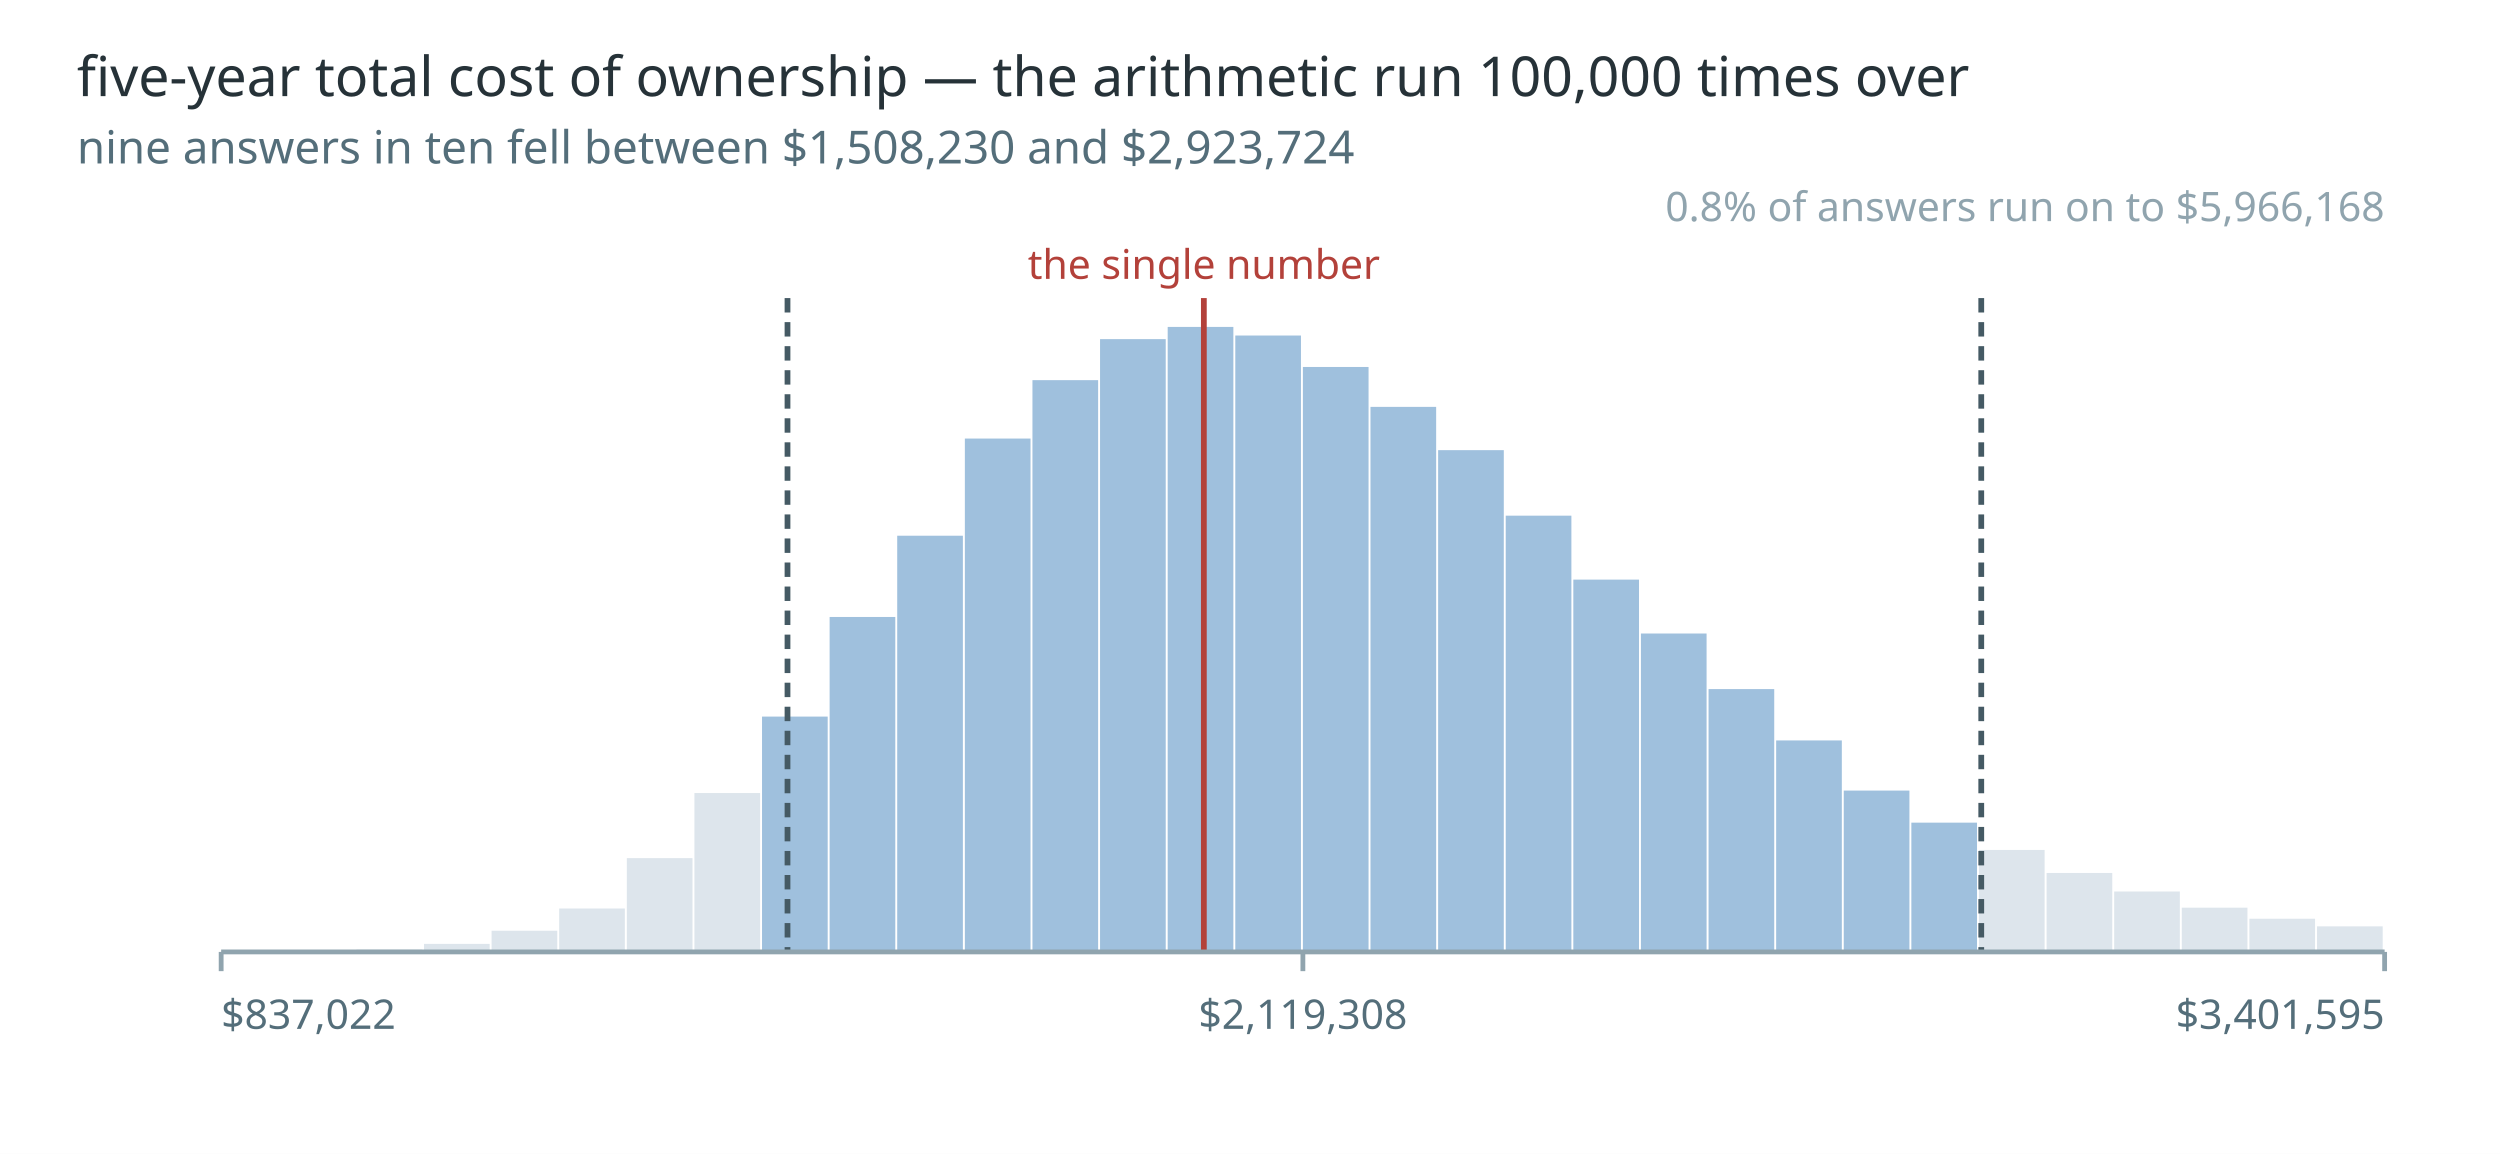
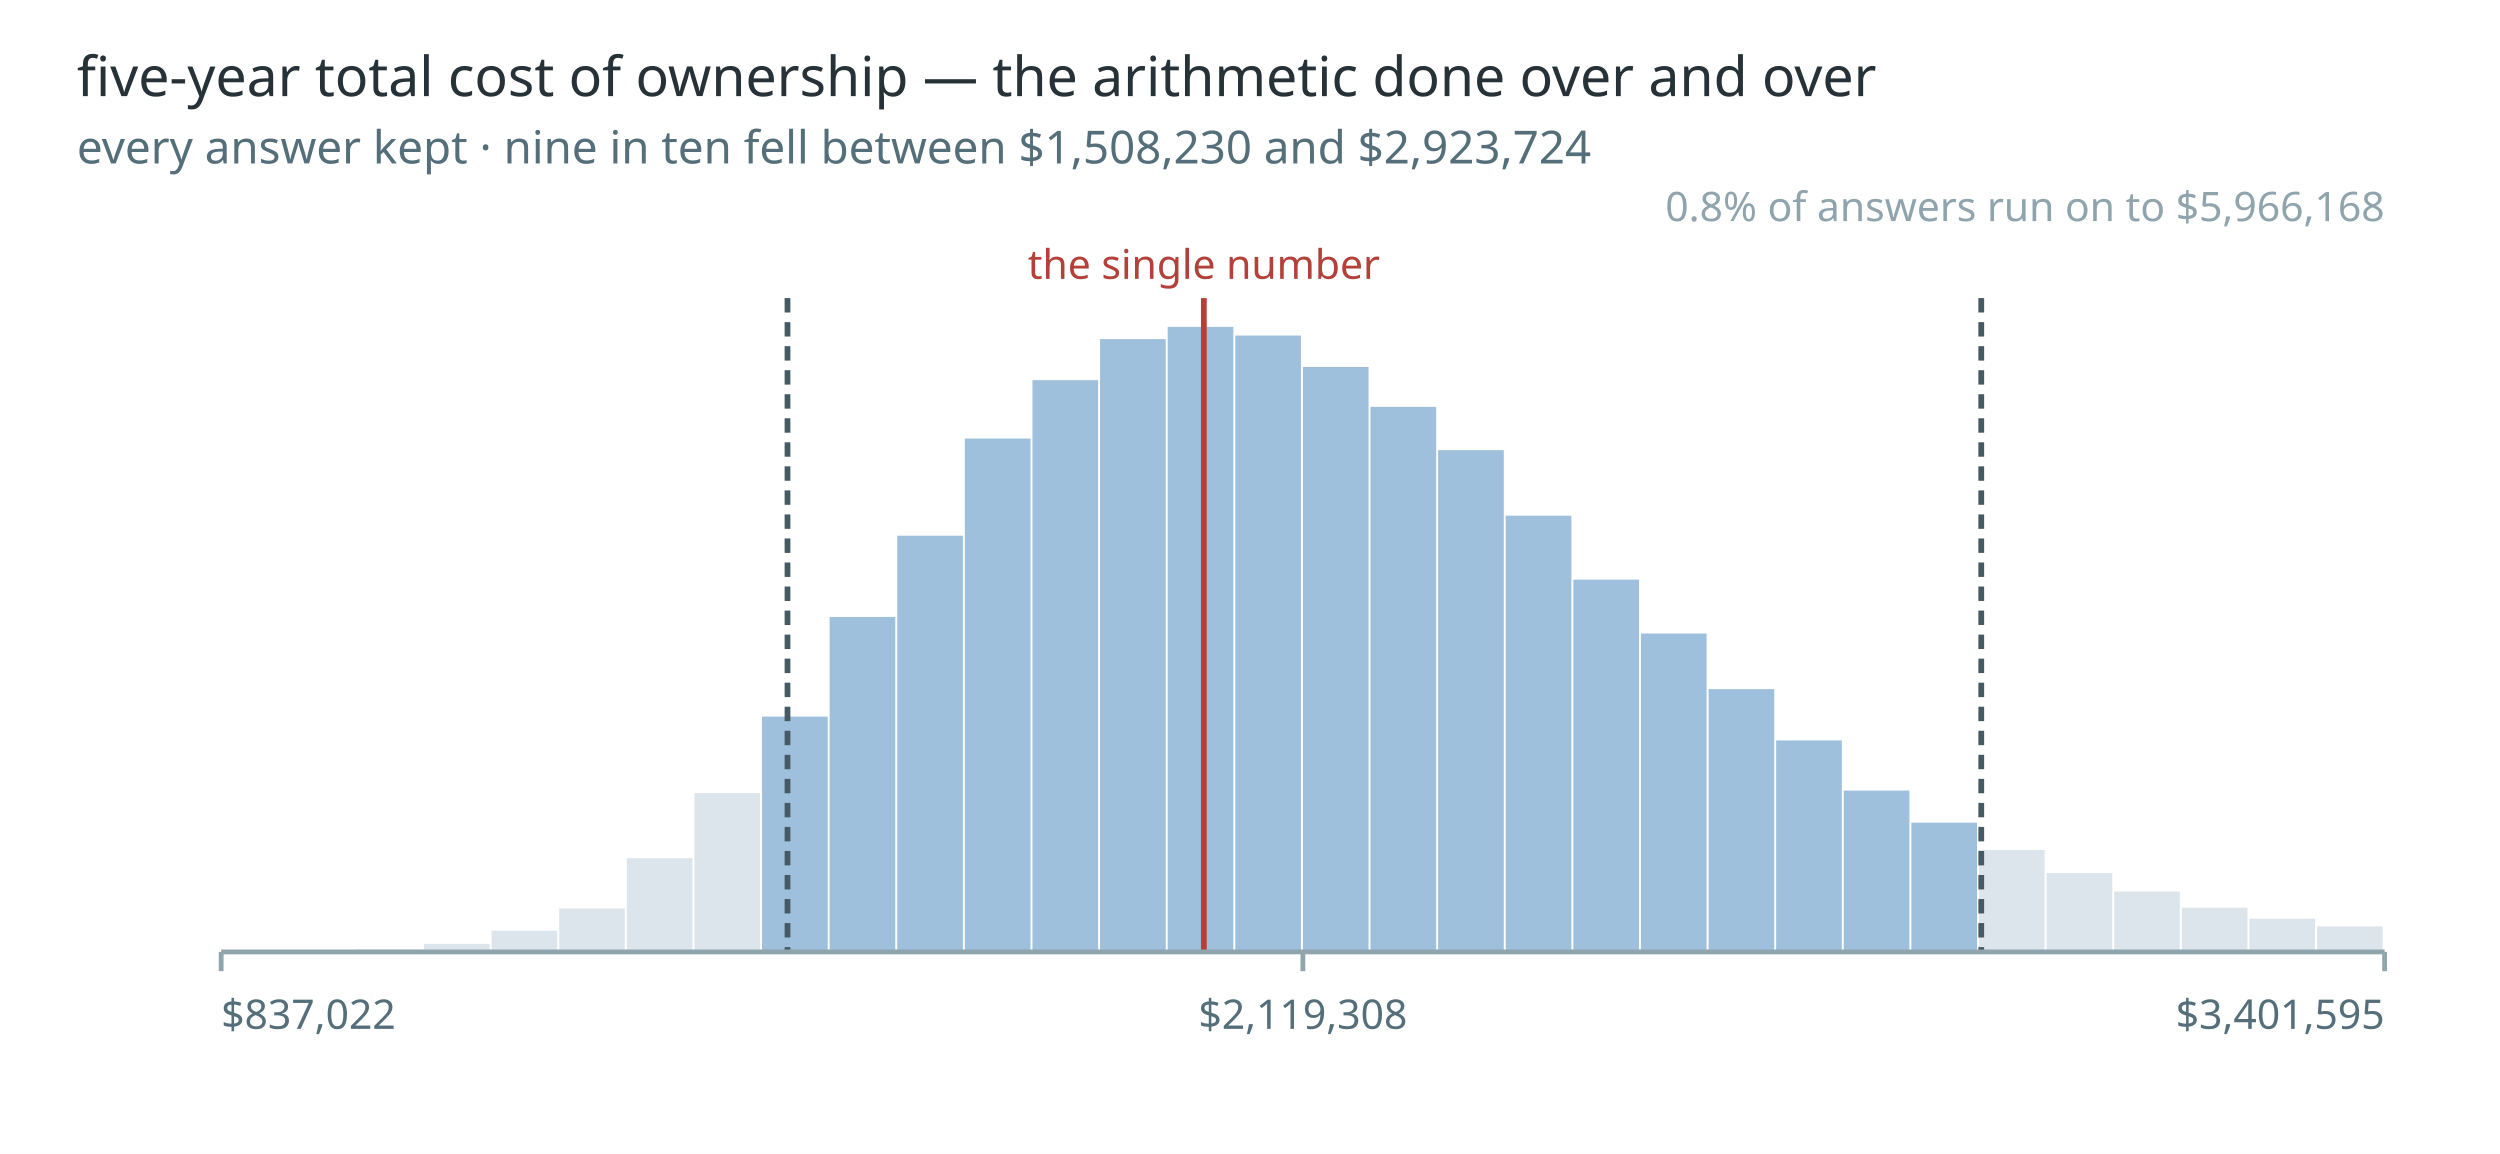
<svg xmlns="http://www.w3.org/2000/svg" viewBox="0 0 520 240" width="520" height="240" role="img" font-family="system-ui, sans-serif">
  <rect width="520" height="240" fill="#ffffff" />
-   <text x="16" y="20" font-size="11.5" fill="#263238">five-year total cost of ownership — the arithmetic run 100,000 times over</text>
-   <text x="16" y="34" font-size="9.5" fill="#546e7a">nine answers in ten fell between $1,508,230 and $2,923,724</text>
+   <text x="16" y="20" font-size="11.5" fill="#263238">five-year total cost of ownership — the arithmetic done over and over</text>
+   <text x="16" y="34" font-size="9.5" fill="#546e7a">every answer kept · nine in ten fell between $1,508,230 and $2,923,724</text>
  <rect x="46.00" y="197.95" width="13.66" height="0.05" fill="#dde5ec" />
  <rect x="60.06" y="197.88" width="13.66" height="0.12" fill="#dde5ec" />
  <rect x="74.13" y="197.52" width="13.66" height="0.48" fill="#dde5ec" />
  <rect x="88.19" y="196.33" width="13.66" height="1.67" fill="#dde5ec" />
  <rect x="102.25" y="193.59" width="13.66" height="4.41" fill="#dde5ec" />
  <rect x="116.31" y="188.97" width="13.66" height="9.03" fill="#dde5ec" />
  <rect x="130.38" y="178.49" width="13.66" height="19.51" fill="#dde5ec" />
  <rect x="144.44" y="164.95" width="13.66" height="33.05" fill="#dde5ec" />
  <rect x="158.50" y="149.05" width="13.66" height="48.95" fill="#9fc0dd" />
  <rect x="172.56" y="128.33" width="13.66" height="69.67" fill="#9fc0dd" />
  <rect x="186.62" y="111.43" width="13.66" height="86.57" fill="#9fc0dd" />
  <rect x="200.69" y="91.22" width="13.66" height="106.78" fill="#9fc0dd" />
  <rect x="214.75" y="79.07" width="13.66" height="118.93" fill="#9fc0dd" />
  <rect x="228.81" y="70.54" width="13.66" height="127.46" fill="#9fc0dd" />
  <rect x="242.88" y="68.00" width="13.66" height="130.00" fill="#9fc0dd" />
  <rect x="256.94" y="69.79" width="13.66" height="128.21" fill="#9fc0dd" />
  <rect x="271.00" y="76.33" width="13.66" height="121.67" fill="#9fc0dd" />
  <rect x="285.06" y="84.63" width="13.66" height="113.37" fill="#9fc0dd" />
  <rect x="299.13" y="93.63" width="13.66" height="104.37" fill="#9fc0dd" />
  <rect x="313.19" y="107.26" width="13.66" height="90.74" fill="#9fc0dd" />
  <rect x="327.25" y="120.56" width="13.66" height="77.44" fill="#9fc0dd" />
  <rect x="341.31" y="131.77" width="13.66" height="66.23" fill="#9fc0dd" />
  <rect x="355.38" y="143.33" width="13.66" height="54.67" fill="#9fc0dd" />
  <rect x="369.44" y="154.01" width="13.66" height="43.99" fill="#9fc0dd" />
  <rect x="383.50" y="164.44" width="13.66" height="33.56" fill="#9fc0dd" />
  <rect x="397.56" y="171.11" width="13.66" height="26.89" fill="#9fc0dd" />
  <rect x="411.62" y="176.79" width="13.66" height="21.21" fill="#dde5ec" />
  <rect x="425.69" y="181.58" width="13.66" height="16.42" fill="#dde5ec" />
  <rect x="439.75" y="185.43" width="13.66" height="12.57" fill="#dde5ec" />
  <rect x="453.81" y="188.80" width="13.66" height="9.20" fill="#dde5ec" />
  <rect x="467.87" y="191.10" width="13.66" height="6.90" fill="#dde5ec" />
  <rect x="481.94" y="192.68" width="13.66" height="5.32" fill="#dde5ec" />
  <line x1="163.8" y1="62" x2="163.8" y2="198" stroke="#455a64" stroke-width="1.2" stroke-dasharray="3 2" />
  <line x1="250.4" y1="62" x2="250.4" y2="198" stroke="#b3413a" stroke-width="1.2" />
  <text x="250.4" y="58" font-size="8.5" text-anchor="middle" fill="#b3413a">the single number</text>
  <line x1="412.1" y1="62" x2="412.1" y2="198" stroke="#455a64" stroke-width="1.2" stroke-dasharray="3 2" />
  <line x1="46.0" y1="198.0" x2="496.0" y2="198.0" stroke="#90a4ae" stroke-width="1" />
  <line x1="46.0" y1="198.0" x2="46.0" y2="202.0" stroke="#90a4ae" />
  <text x="46.0" y="214.0" font-size="8.5" text-anchor="start" fill="#546e7a">$837,022</text>
  <line x1="271.0" y1="198.0" x2="271.0" y2="202.0" stroke="#90a4ae" />
  <text x="271.0" y="214.0" font-size="8.5" text-anchor="middle" fill="#546e7a">$2,119,308</text>
  <line x1="496.0" y1="198.0" x2="496.0" y2="202.0" stroke="#90a4ae" />
  <text x="496.0" y="214.0" font-size="8.5" text-anchor="end" fill="#546e7a">$3,401,595</text>
  <text x="496" y="46" font-size="8.5" text-anchor="end" fill="#90a4ae">0.8% of answers run on to $5,966,168</text>
</svg>
